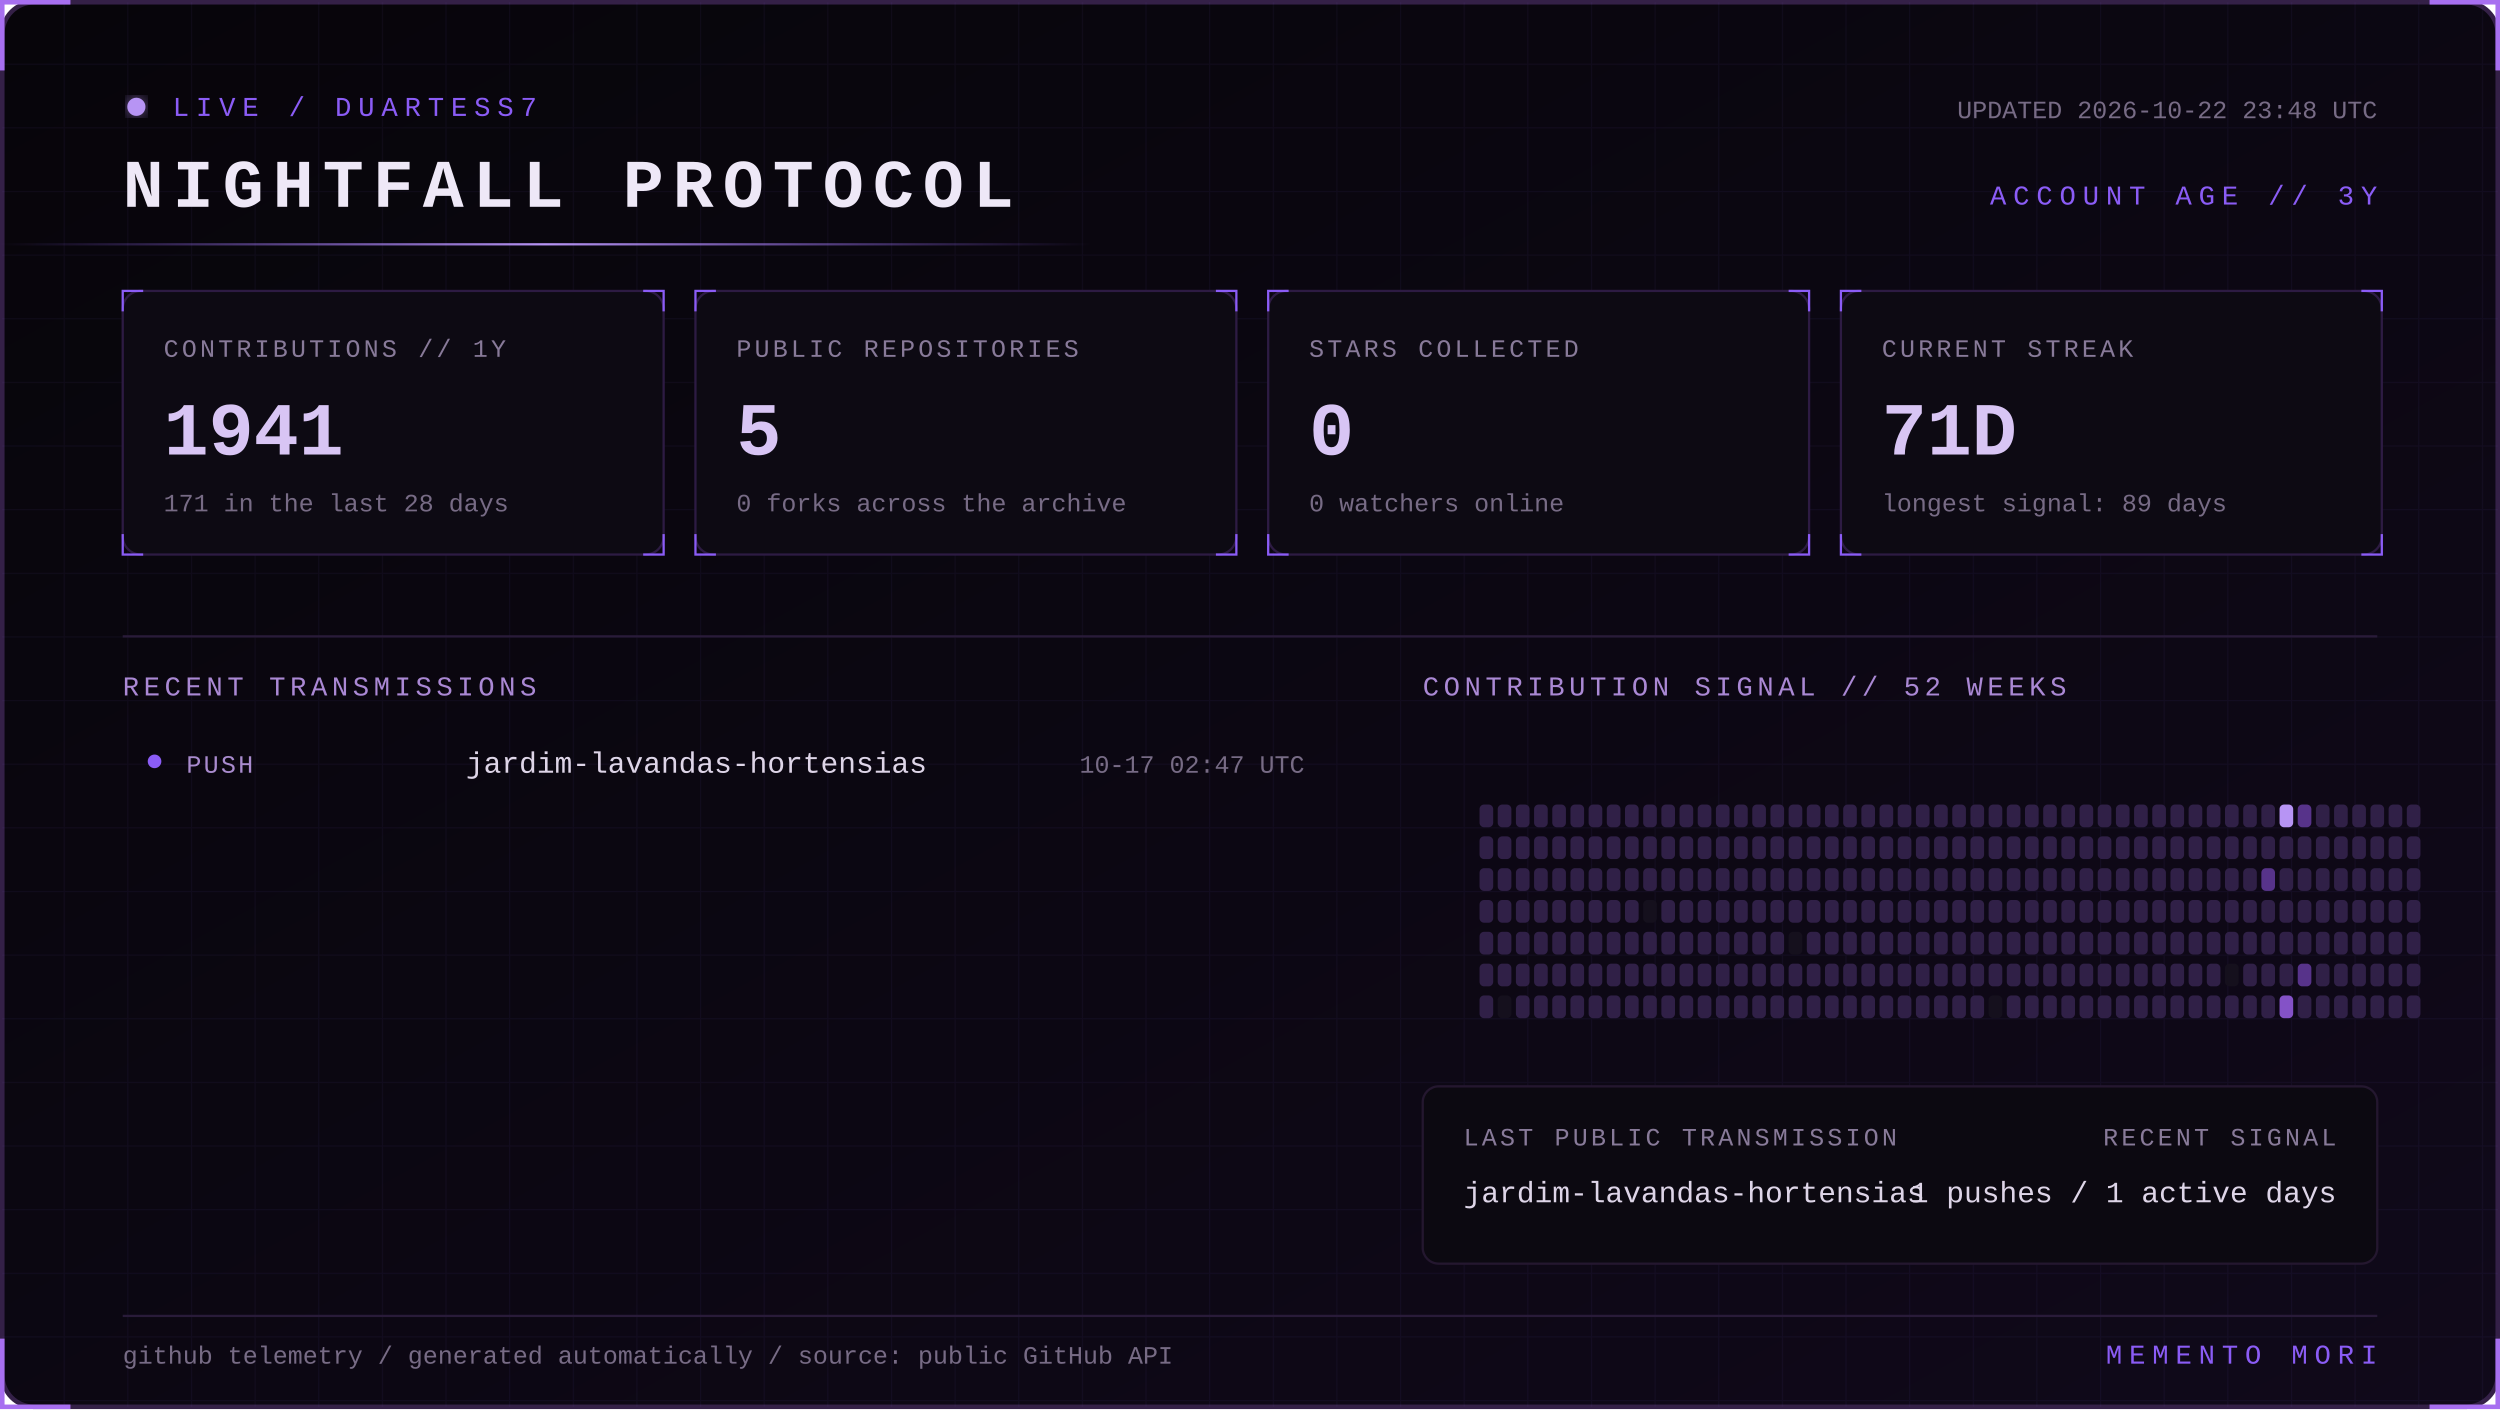
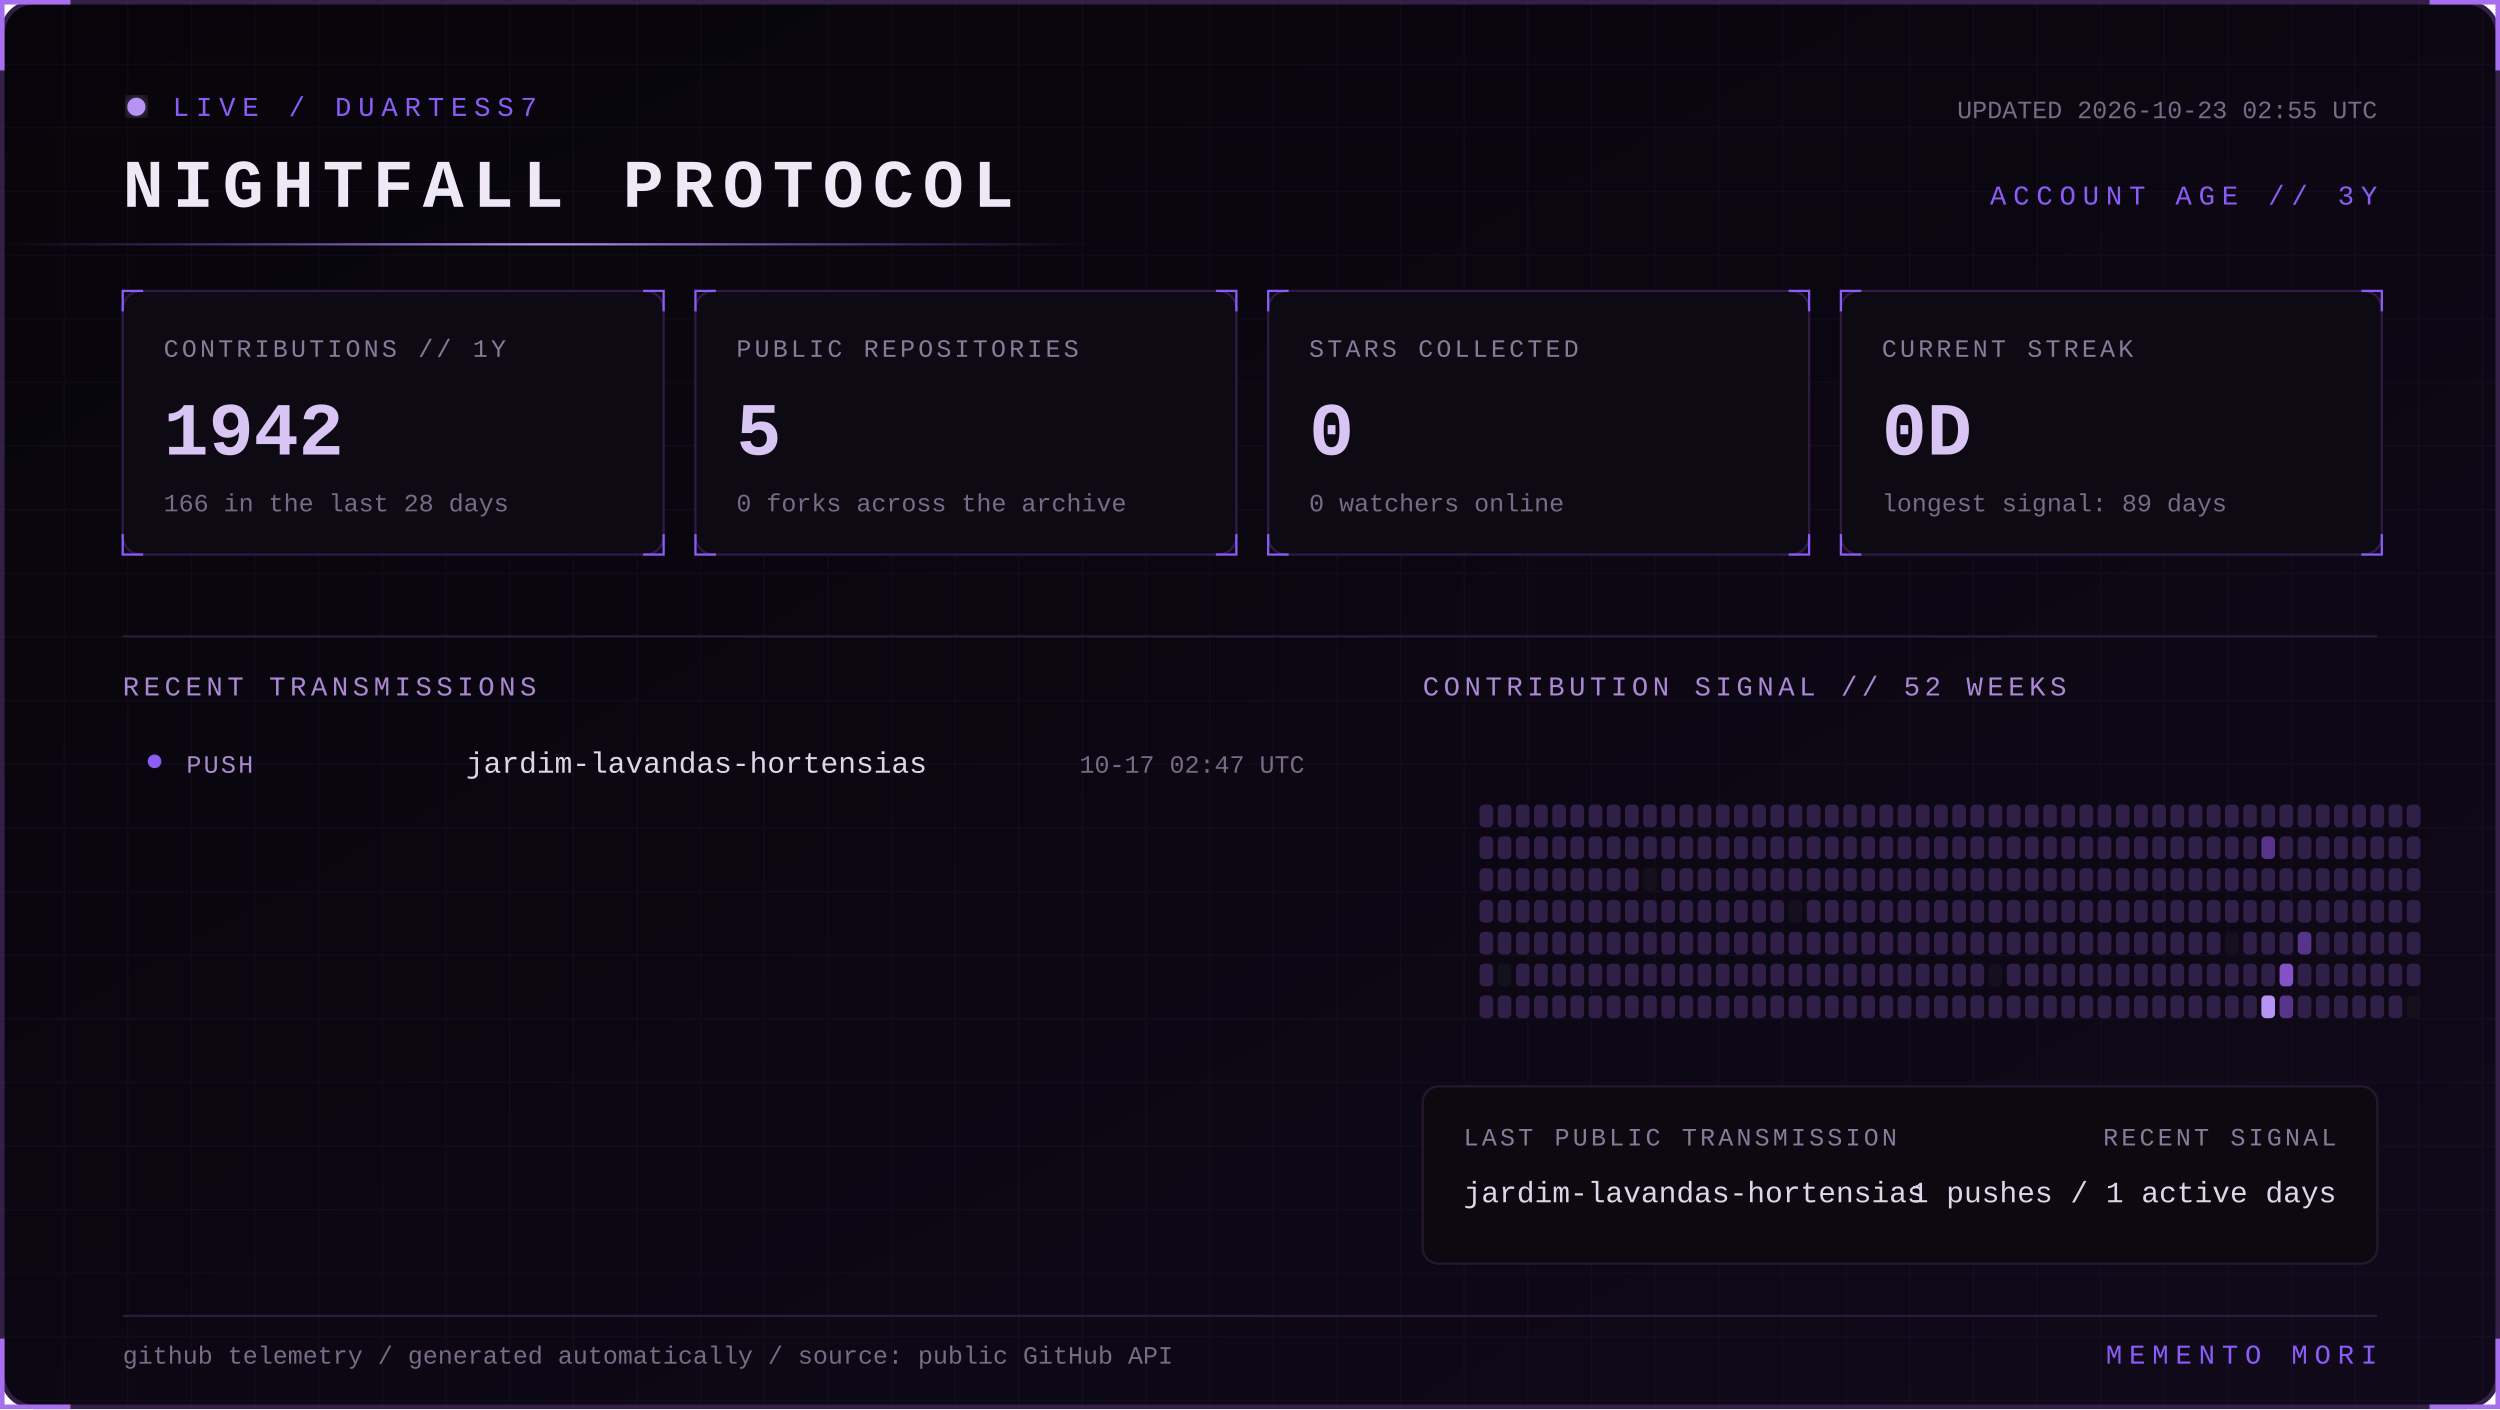
<svg xmlns="http://www.w3.org/2000/svg" width="1100" height="620" viewBox="0 0 1100 620" role="img" aria-labelledby="title desc">
  <defs>
    <linearGradient id="bg" x1="0" y1="0" x2="1" y2="1">
      <stop stop-color="#07050a" />
      <stop offset="1" stop-color="#10091a" />
    </linearGradient>
    <linearGradient id="beam">
      <stop stop-color="#8b5cf6" stop-opacity="0" />
      <stop offset=".5" stop-color="#b794f4" />
      <stop offset="1" stop-color="#8b5cf6" stop-opacity="0" />
    </linearGradient>
    <filter id="glow">
      <feGaussianBlur stdDeviation="4" result="b" />
      <feMerge>
        <feMergeNode in="b" />
        <feMergeNode in="SourceGraphic" />
      </feMerge>
    </filter>
    <pattern id="grid" width="28" height="28" patternUnits="userSpaceOnUse">
      <path d="M28 0H0V28" fill="none" stroke="#8b5cf6" stroke-opacity=".055" />
    </pattern>
    <style>
      text { font-family: Consolas, 'Courier New', monospace; }
      .kicker { fill:#8b5cf6; font-size:12px; letter-spacing:3px; }
      .title { fill:#eee8f7; font-size:30px; font-weight:700; letter-spacing:4px; }
      .label { fill:#887a99; font-size:11px; letter-spacing:1.4px; }
      .value { fill:#d8c5f4; font-size:33px; font-weight:700; }
      .detail,.pct { fill:#776b85; font-size:11px; }
      .section { fill:#aa88d4; font-size:12px; letter-spacing:2px; }
      .lang { fill:#ded5e8; font-size:13px; }
      .event { fill:#a98bce; font-size:11px; letter-spacing:1px; }
      .scan { animation:scan 5s linear infinite; }
      .blink { animation:blink 1.6s step-end infinite; }
      @keyframes scan { from { transform:translateX(-500px) } to { transform:translateX(1100px) } }
      @keyframes blink { 50% { opacity:.25 } }
    </style>
  </defs>
  <rect x="1" y="1" width="1098" height="618" rx="14" fill="url(#bg)" stroke="#342047" stroke-width="2" />
  <rect x="1" y="1" width="1098" height="618" rx="14" fill="url(#grid)" />
  <path d="M31 1H1v30 M1069 1h30v30 M1099 589v30h-30 M31 619H1v-30" stroke="#a76ff0" stroke-width="2" fill="none" />
  <g transform="translate(54 42)">
    <circle cx="6" cy="5" r="4" fill="#b794f4" filter="url(#glow)" class="blink" />
    <text x="22" y="9" class="kicker">LIVE / DUARTESS7</text>
    <text y="49" class="title">NIGHTFALL PROTOCOL</text>
-     <text x="992" y="10" text-anchor="end" class="detail">UPDATED 2026-10-22 23:48 UTC</text>
+     <text x="992" y="10" text-anchor="end" class="detail">UPDATED 2026-10-23 02:55 UTC</text>
    <text x="992" y="48" text-anchor="end" class="kicker">ACCOUNT AGE // 3Y</text>
  </g>
  <rect y="107" width="480" height="1" fill="url(#beam)" class="scan" />
  <g transform="translate(54 128)">
    <rect width="238" height="116" rx="8" fill="#0d0a13" stroke="#2d1b43" />
    <path d="M0 9V0h9 M229 0h9v9 M238 107v9h-9 M9 116H0v-9" stroke="#8b5cf6" fill="none" />
    <text x="18" y="29" class="label">CONTRIBUTIONS // 1Y</text>
-     <text x="18" y="72" class="value">1941</text>
-     <text x="18" y="97" class="detail">171 in the last 28 days</text>
+     <text x="18" y="72" class="value">1942</text>
+     <text x="18" y="97" class="detail">166 in the last 28 days</text>
  </g>
  <g transform="translate(306 128)">
    <rect width="238" height="116" rx="8" fill="#0d0a13" stroke="#2d1b43" />
    <path d="M0 9V0h9 M229 0h9v9 M238 107v9h-9 M9 116H0v-9" stroke="#8b5cf6" fill="none" />
    <text x="18" y="29" class="label">PUBLIC REPOSITORIES</text>
    <text x="18" y="72" class="value">5</text>
    <text x="18" y="97" class="detail">0 forks across the archive</text>
  </g>
  <g transform="translate(558 128)">
    <rect width="238" height="116" rx="8" fill="#0d0a13" stroke="#2d1b43" />
    <path d="M0 9V0h9 M229 0h9v9 M238 107v9h-9 M9 116H0v-9" stroke="#8b5cf6" fill="none" />
    <text x="18" y="29" class="label">STARS COLLECTED</text>
    <text x="18" y="72" class="value">0</text>
    <text x="18" y="97" class="detail">0 watchers online</text>
  </g>
  <g transform="translate(810 128)">
    <rect width="238" height="116" rx="8" fill="#0d0a13" stroke="#2d1b43" />
    <path d="M0 9V0h9 M229 0h9v9 M238 107v9h-9 M9 116H0v-9" stroke="#8b5cf6" fill="none" />
    <text x="18" y="29" class="label">CURRENT STREAK</text>
-     <text x="18" y="72" class="value">71D</text>
+     <text x="18" y="72" class="value">0D</text>
    <text x="18" y="97" class="detail">longest signal: 89 days</text>
  </g>
  <path d="M54 280H1046" stroke="#291b39" />
  <text x="54" y="306" class="section">RECENT TRANSMISSIONS</text>
  <text x="626" y="306" class="section">CONTRIBUTION SIGNAL // 52 WEEKS</text>
  <circle cx="68" cy="335" r="3" fill="#8b5cf6" />
  <text x="82" y="340" class="event">PUSH</text>
  <text x="205" y="340" class="lang">jardim-lavandas-hortensias</text>
  <text x="574" y="340" text-anchor="end" class="pct">10-17 02:47 UTC</text>
  <g>
    <rect x="651" y="354" width="6" height="10" rx="2" fill="#302047" />
    <rect x="651" y="368" width="6" height="10" rx="2" fill="#302047" />
    <rect x="651" y="382" width="6" height="10" rx="2" fill="#302047" />
    <rect x="651" y="396" width="6" height="10" rx="2" fill="#302047" />
    <rect x="651" y="410" width="6" height="10" rx="2" fill="#302047" />
    <rect x="651" y="424" width="6" height="10" rx="2" fill="#302047" />
    <rect x="651" y="438" width="6" height="10" rx="2" fill="#302047" />
    <rect x="659" y="354" width="6" height="10" rx="2" fill="#302047" />
    <rect x="659" y="368" width="6" height="10" rx="2" fill="#302047" />
    <rect x="659" y="382" width="6" height="10" rx="2" fill="#302047" />
    <rect x="659" y="396" width="6" height="10" rx="2" fill="#302047" />
    <rect x="659" y="410" width="6" height="10" rx="2" fill="#302047" />
-     <rect x="659" y="424" width="6" height="10" rx="2" fill="#302047" />
-     <rect x="659" y="438" width="6" height="10" rx="2" fill="#15101d" />
+     <rect x="659" y="424" width="6" height="10" rx="2" fill="#15101d" />
+     <rect x="659" y="438" width="6" height="10" rx="2" fill="#302047" />
    <rect x="667" y="354" width="6" height="10" rx="2" fill="#302047" />
    <rect x="667" y="368" width="6" height="10" rx="2" fill="#302047" />
    <rect x="667" y="382" width="6" height="10" rx="2" fill="#302047" />
    <rect x="667" y="396" width="6" height="10" rx="2" fill="#302047" />
    <rect x="667" y="410" width="6" height="10" rx="2" fill="#302047" />
    <rect x="667" y="424" width="6" height="10" rx="2" fill="#302047" />
    <rect x="667" y="438" width="6" height="10" rx="2" fill="#302047" />
    <rect x="675" y="354" width="6" height="10" rx="2" fill="#302047" />
    <rect x="675" y="368" width="6" height="10" rx="2" fill="#302047" />
    <rect x="675" y="382" width="6" height="10" rx="2" fill="#302047" />
    <rect x="675" y="396" width="6" height="10" rx="2" fill="#302047" />
    <rect x="675" y="410" width="6" height="10" rx="2" fill="#302047" />
    <rect x="675" y="424" width="6" height="10" rx="2" fill="#302047" />
    <rect x="675" y="438" width="6" height="10" rx="2" fill="#302047" />
    <rect x="683" y="354" width="6" height="10" rx="2" fill="#302047" />
    <rect x="683" y="368" width="6" height="10" rx="2" fill="#302047" />
    <rect x="683" y="382" width="6" height="10" rx="2" fill="#302047" />
    <rect x="683" y="396" width="6" height="10" rx="2" fill="#302047" />
    <rect x="683" y="410" width="6" height="10" rx="2" fill="#302047" />
    <rect x="683" y="424" width="6" height="10" rx="2" fill="#302047" />
    <rect x="683" y="438" width="6" height="10" rx="2" fill="#302047" />
    <rect x="691" y="354" width="6" height="10" rx="2" fill="#302047" />
    <rect x="691" y="368" width="6" height="10" rx="2" fill="#302047" />
    <rect x="691" y="382" width="6" height="10" rx="2" fill="#302047" />
    <rect x="691" y="396" width="6" height="10" rx="2" fill="#302047" />
    <rect x="691" y="410" width="6" height="10" rx="2" fill="#302047" />
    <rect x="691" y="424" width="6" height="10" rx="2" fill="#302047" />
    <rect x="691" y="438" width="6" height="10" rx="2" fill="#302047" />
    <rect x="699" y="354" width="6" height="10" rx="2" fill="#302047" />
    <rect x="699" y="368" width="6" height="10" rx="2" fill="#302047" />
    <rect x="699" y="382" width="6" height="10" rx="2" fill="#302047" />
    <rect x="699" y="396" width="6" height="10" rx="2" fill="#302047" />
    <rect x="699" y="410" width="6" height="10" rx="2" fill="#302047" />
    <rect x="699" y="424" width="6" height="10" rx="2" fill="#302047" />
    <rect x="699" y="438" width="6" height="10" rx="2" fill="#302047" />
    <rect x="707" y="354" width="6" height="10" rx="2" fill="#302047" />
    <rect x="707" y="368" width="6" height="10" rx="2" fill="#302047" />
    <rect x="707" y="382" width="6" height="10" rx="2" fill="#302047" />
    <rect x="707" y="396" width="6" height="10" rx="2" fill="#302047" />
    <rect x="707" y="410" width="6" height="10" rx="2" fill="#302047" />
    <rect x="707" y="424" width="6" height="10" rx="2" fill="#302047" />
    <rect x="707" y="438" width="6" height="10" rx="2" fill="#302047" />
    <rect x="715" y="354" width="6" height="10" rx="2" fill="#302047" />
    <rect x="715" y="368" width="6" height="10" rx="2" fill="#302047" />
    <rect x="715" y="382" width="6" height="10" rx="2" fill="#302047" />
    <rect x="715" y="396" width="6" height="10" rx="2" fill="#302047" />
    <rect x="715" y="410" width="6" height="10" rx="2" fill="#302047" />
    <rect x="715" y="424" width="6" height="10" rx="2" fill="#302047" />
    <rect x="715" y="438" width="6" height="10" rx="2" fill="#302047" />
    <rect x="723" y="354" width="6" height="10" rx="2" fill="#302047" />
    <rect x="723" y="368" width="6" height="10" rx="2" fill="#302047" />
-     <rect x="723" y="382" width="6" height="10" rx="2" fill="#302047" />
-     <rect x="723" y="396" width="6" height="10" rx="2" fill="#15101d" />
+     <rect x="723" y="382" width="6" height="10" rx="2" fill="#15101d" />
+     <rect x="723" y="396" width="6" height="10" rx="2" fill="#302047" />
    <rect x="723" y="410" width="6" height="10" rx="2" fill="#302047" />
    <rect x="723" y="424" width="6" height="10" rx="2" fill="#302047" />
    <rect x="723" y="438" width="6" height="10" rx="2" fill="#302047" />
    <rect x="731" y="354" width="6" height="10" rx="2" fill="#302047" />
    <rect x="731" y="368" width="6" height="10" rx="2" fill="#302047" />
    <rect x="731" y="382" width="6" height="10" rx="2" fill="#302047" />
    <rect x="731" y="396" width="6" height="10" rx="2" fill="#302047" />
    <rect x="731" y="410" width="6" height="10" rx="2" fill="#302047" />
    <rect x="731" y="424" width="6" height="10" rx="2" fill="#302047" />
    <rect x="731" y="438" width="6" height="10" rx="2" fill="#302047" />
    <rect x="739" y="354" width="6" height="10" rx="2" fill="#302047" />
    <rect x="739" y="368" width="6" height="10" rx="2" fill="#302047" />
    <rect x="739" y="382" width="6" height="10" rx="2" fill="#302047" />
    <rect x="739" y="396" width="6" height="10" rx="2" fill="#302047" />
    <rect x="739" y="410" width="6" height="10" rx="2" fill="#302047" />
    <rect x="739" y="424" width="6" height="10" rx="2" fill="#302047" />
    <rect x="739" y="438" width="6" height="10" rx="2" fill="#302047" />
    <rect x="747" y="354" width="6" height="10" rx="2" fill="#302047" />
    <rect x="747" y="368" width="6" height="10" rx="2" fill="#302047" />
    <rect x="747" y="382" width="6" height="10" rx="2" fill="#302047" />
    <rect x="747" y="396" width="6" height="10" rx="2" fill="#302047" />
    <rect x="747" y="410" width="6" height="10" rx="2" fill="#302047" />
    <rect x="747" y="424" width="6" height="10" rx="2" fill="#302047" />
    <rect x="747" y="438" width="6" height="10" rx="2" fill="#302047" />
    <rect x="755" y="354" width="6" height="10" rx="2" fill="#302047" />
    <rect x="755" y="368" width="6" height="10" rx="2" fill="#302047" />
    <rect x="755" y="382" width="6" height="10" rx="2" fill="#302047" />
    <rect x="755" y="396" width="6" height="10" rx="2" fill="#302047" />
    <rect x="755" y="410" width="6" height="10" rx="2" fill="#302047" />
    <rect x="755" y="424" width="6" height="10" rx="2" fill="#302047" />
    <rect x="755" y="438" width="6" height="10" rx="2" fill="#302047" />
    <rect x="763" y="354" width="6" height="10" rx="2" fill="#302047" />
    <rect x="763" y="368" width="6" height="10" rx="2" fill="#302047" />
    <rect x="763" y="382" width="6" height="10" rx="2" fill="#302047" />
    <rect x="763" y="396" width="6" height="10" rx="2" fill="#302047" />
    <rect x="763" y="410" width="6" height="10" rx="2" fill="#302047" />
    <rect x="763" y="424" width="6" height="10" rx="2" fill="#302047" />
    <rect x="763" y="438" width="6" height="10" rx="2" fill="#302047" />
    <rect x="771" y="354" width="6" height="10" rx="2" fill="#302047" />
    <rect x="771" y="368" width="6" height="10" rx="2" fill="#302047" />
    <rect x="771" y="382" width="6" height="10" rx="2" fill="#302047" />
    <rect x="771" y="396" width="6" height="10" rx="2" fill="#302047" />
    <rect x="771" y="410" width="6" height="10" rx="2" fill="#302047" />
    <rect x="771" y="424" width="6" height="10" rx="2" fill="#302047" />
    <rect x="771" y="438" width="6" height="10" rx="2" fill="#302047" />
    <rect x="779" y="354" width="6" height="10" rx="2" fill="#302047" />
    <rect x="779" y="368" width="6" height="10" rx="2" fill="#302047" />
    <rect x="779" y="382" width="6" height="10" rx="2" fill="#302047" />
    <rect x="779" y="396" width="6" height="10" rx="2" fill="#302047" />
    <rect x="779" y="410" width="6" height="10" rx="2" fill="#302047" />
    <rect x="779" y="424" width="6" height="10" rx="2" fill="#302047" />
    <rect x="779" y="438" width="6" height="10" rx="2" fill="#302047" />
    <rect x="787" y="354" width="6" height="10" rx="2" fill="#302047" />
    <rect x="787" y="368" width="6" height="10" rx="2" fill="#302047" />
    <rect x="787" y="382" width="6" height="10" rx="2" fill="#302047" />
-     <rect x="787" y="396" width="6" height="10" rx="2" fill="#302047" />
-     <rect x="787" y="410" width="6" height="10" rx="2" fill="#15101d" />
+     <rect x="787" y="396" width="6" height="10" rx="2" fill="#15101d" />
+     <rect x="787" y="410" width="6" height="10" rx="2" fill="#302047" />
    <rect x="787" y="424" width="6" height="10" rx="2" fill="#302047" />
    <rect x="787" y="438" width="6" height="10" rx="2" fill="#302047" />
    <rect x="795" y="354" width="6" height="10" rx="2" fill="#302047" />
    <rect x="795" y="368" width="6" height="10" rx="2" fill="#302047" />
    <rect x="795" y="382" width="6" height="10" rx="2" fill="#302047" />
    <rect x="795" y="396" width="6" height="10" rx="2" fill="#302047" />
    <rect x="795" y="410" width="6" height="10" rx="2" fill="#302047" />
    <rect x="795" y="424" width="6" height="10" rx="2" fill="#302047" />
    <rect x="795" y="438" width="6" height="10" rx="2" fill="#302047" />
    <rect x="803" y="354" width="6" height="10" rx="2" fill="#302047" />
    <rect x="803" y="368" width="6" height="10" rx="2" fill="#302047" />
    <rect x="803" y="382" width="6" height="10" rx="2" fill="#302047" />
    <rect x="803" y="396" width="6" height="10" rx="2" fill="#302047" />
    <rect x="803" y="410" width="6" height="10" rx="2" fill="#302047" />
    <rect x="803" y="424" width="6" height="10" rx="2" fill="#302047" />
    <rect x="803" y="438" width="6" height="10" rx="2" fill="#302047" />
    <rect x="811" y="354" width="6" height="10" rx="2" fill="#302047" />
    <rect x="811" y="368" width="6" height="10" rx="2" fill="#302047" />
    <rect x="811" y="382" width="6" height="10" rx="2" fill="#302047" />
    <rect x="811" y="396" width="6" height="10" rx="2" fill="#302047" />
    <rect x="811" y="410" width="6" height="10" rx="2" fill="#302047" />
    <rect x="811" y="424" width="6" height="10" rx="2" fill="#302047" />
    <rect x="811" y="438" width="6" height="10" rx="2" fill="#302047" />
    <rect x="819" y="354" width="6" height="10" rx="2" fill="#302047" />
    <rect x="819" y="368" width="6" height="10" rx="2" fill="#302047" />
    <rect x="819" y="382" width="6" height="10" rx="2" fill="#302047" />
    <rect x="819" y="396" width="6" height="10" rx="2" fill="#302047" />
    <rect x="819" y="410" width="6" height="10" rx="2" fill="#302047" />
    <rect x="819" y="424" width="6" height="10" rx="2" fill="#302047" />
    <rect x="819" y="438" width="6" height="10" rx="2" fill="#302047" />
    <rect x="827" y="354" width="6" height="10" rx="2" fill="#302047" />
    <rect x="827" y="368" width="6" height="10" rx="2" fill="#302047" />
    <rect x="827" y="382" width="6" height="10" rx="2" fill="#302047" />
    <rect x="827" y="396" width="6" height="10" rx="2" fill="#302047" />
    <rect x="827" y="410" width="6" height="10" rx="2" fill="#302047" />
    <rect x="827" y="424" width="6" height="10" rx="2" fill="#302047" />
    <rect x="827" y="438" width="6" height="10" rx="2" fill="#302047" />
    <rect x="835" y="354" width="6" height="10" rx="2" fill="#302047" />
    <rect x="835" y="368" width="6" height="10" rx="2" fill="#302047" />
    <rect x="835" y="382" width="6" height="10" rx="2" fill="#302047" />
    <rect x="835" y="396" width="6" height="10" rx="2" fill="#302047" />
    <rect x="835" y="410" width="6" height="10" rx="2" fill="#302047" />
    <rect x="835" y="424" width="6" height="10" rx="2" fill="#302047" />
    <rect x="835" y="438" width="6" height="10" rx="2" fill="#302047" />
    <rect x="843" y="354" width="6" height="10" rx="2" fill="#302047" />
    <rect x="843" y="368" width="6" height="10" rx="2" fill="#302047" />
    <rect x="843" y="382" width="6" height="10" rx="2" fill="#302047" />
    <rect x="843" y="396" width="6" height="10" rx="2" fill="#302047" />
    <rect x="843" y="410" width="6" height="10" rx="2" fill="#302047" />
    <rect x="843" y="424" width="6" height="10" rx="2" fill="#302047" />
    <rect x="843" y="438" width="6" height="10" rx="2" fill="#302047" />
    <rect x="851" y="354" width="6" height="10" rx="2" fill="#302047" />
    <rect x="851" y="368" width="6" height="10" rx="2" fill="#302047" />
    <rect x="851" y="382" width="6" height="10" rx="2" fill="#302047" />
    <rect x="851" y="396" width="6" height="10" rx="2" fill="#302047" />
    <rect x="851" y="410" width="6" height="10" rx="2" fill="#302047" />
    <rect x="851" y="424" width="6" height="10" rx="2" fill="#302047" />
    <rect x="851" y="438" width="6" height="10" rx="2" fill="#302047" />
    <rect x="859" y="354" width="6" height="10" rx="2" fill="#302047" />
    <rect x="859" y="368" width="6" height="10" rx="2" fill="#302047" />
    <rect x="859" y="382" width="6" height="10" rx="2" fill="#302047" />
    <rect x="859" y="396" width="6" height="10" rx="2" fill="#302047" />
    <rect x="859" y="410" width="6" height="10" rx="2" fill="#302047" />
    <rect x="859" y="424" width="6" height="10" rx="2" fill="#302047" />
    <rect x="859" y="438" width="6" height="10" rx="2" fill="#302047" />
    <rect x="867" y="354" width="6" height="10" rx="2" fill="#302047" />
    <rect x="867" y="368" width="6" height="10" rx="2" fill="#302047" />
    <rect x="867" y="382" width="6" height="10" rx="2" fill="#302047" />
    <rect x="867" y="396" width="6" height="10" rx="2" fill="#302047" />
    <rect x="867" y="410" width="6" height="10" rx="2" fill="#302047" />
    <rect x="867" y="424" width="6" height="10" rx="2" fill="#302047" />
    <rect x="867" y="438" width="6" height="10" rx="2" fill="#302047" />
    <rect x="875" y="354" width="6" height="10" rx="2" fill="#302047" />
    <rect x="875" y="368" width="6" height="10" rx="2" fill="#302047" />
    <rect x="875" y="382" width="6" height="10" rx="2" fill="#302047" />
    <rect x="875" y="396" width="6" height="10" rx="2" fill="#302047" />
    <rect x="875" y="410" width="6" height="10" rx="2" fill="#302047" />
-     <rect x="875" y="424" width="6" height="10" rx="2" fill="#302047" />
-     <rect x="875" y="438" width="6" height="10" rx="2" fill="#15101d" />
+     <rect x="875" y="424" width="6" height="10" rx="2" fill="#15101d" />
+     <rect x="875" y="438" width="6" height="10" rx="2" fill="#302047" />
    <rect x="883" y="354" width="6" height="10" rx="2" fill="#302047" />
    <rect x="883" y="368" width="6" height="10" rx="2" fill="#302047" />
    <rect x="883" y="382" width="6" height="10" rx="2" fill="#302047" />
    <rect x="883" y="396" width="6" height="10" rx="2" fill="#302047" />
    <rect x="883" y="410" width="6" height="10" rx="2" fill="#302047" />
    <rect x="883" y="424" width="6" height="10" rx="2" fill="#302047" />
    <rect x="883" y="438" width="6" height="10" rx="2" fill="#302047" />
    <rect x="891" y="354" width="6" height="10" rx="2" fill="#302047" />
    <rect x="891" y="368" width="6" height="10" rx="2" fill="#302047" />
    <rect x="891" y="382" width="6" height="10" rx="2" fill="#302047" />
    <rect x="891" y="396" width="6" height="10" rx="2" fill="#302047" />
    <rect x="891" y="410" width="6" height="10" rx="2" fill="#302047" />
    <rect x="891" y="424" width="6" height="10" rx="2" fill="#302047" />
    <rect x="891" y="438" width="6" height="10" rx="2" fill="#302047" />
    <rect x="899" y="354" width="6" height="10" rx="2" fill="#302047" />
    <rect x="899" y="368" width="6" height="10" rx="2" fill="#302047" />
    <rect x="899" y="382" width="6" height="10" rx="2" fill="#302047" />
    <rect x="899" y="396" width="6" height="10" rx="2" fill="#302047" />
    <rect x="899" y="410" width="6" height="10" rx="2" fill="#302047" />
    <rect x="899" y="424" width="6" height="10" rx="2" fill="#302047" />
    <rect x="899" y="438" width="6" height="10" rx="2" fill="#302047" />
    <rect x="907" y="354" width="6" height="10" rx="2" fill="#302047" />
    <rect x="907" y="368" width="6" height="10" rx="2" fill="#302047" />
    <rect x="907" y="382" width="6" height="10" rx="2" fill="#302047" />
    <rect x="907" y="396" width="6" height="10" rx="2" fill="#302047" />
    <rect x="907" y="410" width="6" height="10" rx="2" fill="#302047" />
    <rect x="907" y="424" width="6" height="10" rx="2" fill="#302047" />
    <rect x="907" y="438" width="6" height="10" rx="2" fill="#302047" />
    <rect x="915" y="354" width="6" height="10" rx="2" fill="#302047" />
    <rect x="915" y="368" width="6" height="10" rx="2" fill="#302047" />
    <rect x="915" y="382" width="6" height="10" rx="2" fill="#302047" />
    <rect x="915" y="396" width="6" height="10" rx="2" fill="#302047" />
    <rect x="915" y="410" width="6" height="10" rx="2" fill="#302047" />
    <rect x="915" y="424" width="6" height="10" rx="2" fill="#302047" />
    <rect x="915" y="438" width="6" height="10" rx="2" fill="#302047" />
    <rect x="923" y="354" width="6" height="10" rx="2" fill="#302047" />
    <rect x="923" y="368" width="6" height="10" rx="2" fill="#302047" />
    <rect x="923" y="382" width="6" height="10" rx="2" fill="#302047" />
    <rect x="923" y="396" width="6" height="10" rx="2" fill="#302047" />
    <rect x="923" y="410" width="6" height="10" rx="2" fill="#302047" />
    <rect x="923" y="424" width="6" height="10" rx="2" fill="#302047" />
    <rect x="923" y="438" width="6" height="10" rx="2" fill="#302047" />
    <rect x="931" y="354" width="6" height="10" rx="2" fill="#302047" />
    <rect x="931" y="368" width="6" height="10" rx="2" fill="#302047" />
    <rect x="931" y="382" width="6" height="10" rx="2" fill="#302047" />
    <rect x="931" y="396" width="6" height="10" rx="2" fill="#302047" />
    <rect x="931" y="410" width="6" height="10" rx="2" fill="#302047" />
    <rect x="931" y="424" width="6" height="10" rx="2" fill="#302047" />
    <rect x="931" y="438" width="6" height="10" rx="2" fill="#302047" />
    <rect x="939" y="354" width="6" height="10" rx="2" fill="#302047" />
    <rect x="939" y="368" width="6" height="10" rx="2" fill="#302047" />
    <rect x="939" y="382" width="6" height="10" rx="2" fill="#302047" />
    <rect x="939" y="396" width="6" height="10" rx="2" fill="#302047" />
    <rect x="939" y="410" width="6" height="10" rx="2" fill="#302047" />
    <rect x="939" y="424" width="6" height="10" rx="2" fill="#302047" />
    <rect x="939" y="438" width="6" height="10" rx="2" fill="#302047" />
    <rect x="947" y="354" width="6" height="10" rx="2" fill="#302047" />
    <rect x="947" y="368" width="6" height="10" rx="2" fill="#302047" />
    <rect x="947" y="382" width="6" height="10" rx="2" fill="#302047" />
    <rect x="947" y="396" width="6" height="10" rx="2" fill="#302047" />
    <rect x="947" y="410" width="6" height="10" rx="2" fill="#302047" />
    <rect x="947" y="424" width="6" height="10" rx="2" fill="#302047" />
    <rect x="947" y="438" width="6" height="10" rx="2" fill="#302047" />
    <rect x="955" y="354" width="6" height="10" rx="2" fill="#302047" />
    <rect x="955" y="368" width="6" height="10" rx="2" fill="#302047" />
    <rect x="955" y="382" width="6" height="10" rx="2" fill="#302047" />
    <rect x="955" y="396" width="6" height="10" rx="2" fill="#302047" />
    <rect x="955" y="410" width="6" height="10" rx="2" fill="#302047" />
    <rect x="955" y="424" width="6" height="10" rx="2" fill="#302047" />
    <rect x="955" y="438" width="6" height="10" rx="2" fill="#302047" />
    <rect x="963" y="354" width="6" height="10" rx="2" fill="#302047" />
    <rect x="963" y="368" width="6" height="10" rx="2" fill="#302047" />
    <rect x="963" y="382" width="6" height="10" rx="2" fill="#302047" />
    <rect x="963" y="396" width="6" height="10" rx="2" fill="#302047" />
    <rect x="963" y="410" width="6" height="10" rx="2" fill="#302047" />
    <rect x="963" y="424" width="6" height="10" rx="2" fill="#302047" />
    <rect x="963" y="438" width="6" height="10" rx="2" fill="#302047" />
    <rect x="971" y="354" width="6" height="10" rx="2" fill="#302047" />
    <rect x="971" y="368" width="6" height="10" rx="2" fill="#302047" />
    <rect x="971" y="382" width="6" height="10" rx="2" fill="#302047" />
    <rect x="971" y="396" width="6" height="10" rx="2" fill="#302047" />
    <rect x="971" y="410" width="6" height="10" rx="2" fill="#302047" />
    <rect x="971" y="424" width="6" height="10" rx="2" fill="#302047" />
    <rect x="971" y="438" width="6" height="10" rx="2" fill="#302047" />
    <rect x="979" y="354" width="6" height="10" rx="2" fill="#302047" />
    <rect x="979" y="368" width="6" height="10" rx="2" fill="#302047" />
    <rect x="979" y="382" width="6" height="10" rx="2" fill="#302047" />
    <rect x="979" y="396" width="6" height="10" rx="2" fill="#302047" />
-     <rect x="979" y="410" width="6" height="10" rx="2" fill="#302047" />
-     <rect x="979" y="424" width="6" height="10" rx="2" fill="#15101d" />
+     <rect x="979" y="410" width="6" height="10" rx="2" fill="#15101d" />
+     <rect x="979" y="424" width="6" height="10" rx="2" fill="#302047" />
    <rect x="979" y="438" width="6" height="10" rx="2" fill="#302047" />
    <rect x="987" y="354" width="6" height="10" rx="2" fill="#302047" />
    <rect x="987" y="368" width="6" height="10" rx="2" fill="#302047" />
    <rect x="987" y="382" width="6" height="10" rx="2" fill="#302047" />
    <rect x="987" y="396" width="6" height="10" rx="2" fill="#302047" />
    <rect x="987" y="410" width="6" height="10" rx="2" fill="#302047" />
    <rect x="987" y="424" width="6" height="10" rx="2" fill="#302047" />
    <rect x="987" y="438" width="6" height="10" rx="2" fill="#302047" />
    <rect x="995" y="354" width="6" height="10" rx="2" fill="#302047" />
-     <rect x="995" y="368" width="6" height="10" rx="2" fill="#302047" />
-     <rect x="995" y="382" width="6" height="10" rx="2" fill="#57338a" />
+     <rect x="995" y="368" width="6" height="10" rx="2" fill="#57338a" />
+     <rect x="995" y="382" width="6" height="10" rx="2" fill="#302047" />
    <rect x="995" y="396" width="6" height="10" rx="2" fill="#302047" />
    <rect x="995" y="410" width="6" height="10" rx="2" fill="#302047" />
    <rect x="995" y="424" width="6" height="10" rx="2" fill="#302047" />
-     <rect x="995" y="438" width="6" height="10" rx="2" fill="#302047" />
-     <rect x="1003" y="354" width="6" height="10" rx="2" fill="#b794f4" />
+     <rect x="995" y="438" width="6" height="10" rx="2" fill="#b794f4" />
+     <rect x="1003" y="354" width="6" height="10" rx="2" fill="#302047" />
    <rect x="1003" y="368" width="6" height="10" rx="2" fill="#302047" />
    <rect x="1003" y="382" width="6" height="10" rx="2" fill="#302047" />
    <rect x="1003" y="396" width="6" height="10" rx="2" fill="#302047" />
    <rect x="1003" y="410" width="6" height="10" rx="2" fill="#302047" />
-     <rect x="1003" y="424" width="6" height="10" rx="2" fill="#302047" />
-     <rect x="1003" y="438" width="6" height="10" rx="2" fill="#8452c7" />
-     <rect x="1011" y="354" width="6" height="10" rx="2" fill="#57338a" />
+     <rect x="1003" y="424" width="6" height="10" rx="2" fill="#8452c7" />
+     <rect x="1003" y="438" width="6" height="10" rx="2" fill="#57338a" />
+     <rect x="1011" y="354" width="6" height="10" rx="2" fill="#302047" />
    <rect x="1011" y="368" width="6" height="10" rx="2" fill="#302047" />
    <rect x="1011" y="382" width="6" height="10" rx="2" fill="#302047" />
    <rect x="1011" y="396" width="6" height="10" rx="2" fill="#302047" />
-     <rect x="1011" y="410" width="6" height="10" rx="2" fill="#302047" />
-     <rect x="1011" y="424" width="6" height="10" rx="2" fill="#57338a" />
+     <rect x="1011" y="410" width="6" height="10" rx="2" fill="#57338a" />
+     <rect x="1011" y="424" width="6" height="10" rx="2" fill="#302047" />
    <rect x="1011" y="438" width="6" height="10" rx="2" fill="#302047" />
    <rect x="1019" y="354" width="6" height="10" rx="2" fill="#302047" />
    <rect x="1019" y="368" width="6" height="10" rx="2" fill="#302047" />
    <rect x="1019" y="382" width="6" height="10" rx="2" fill="#302047" />
    <rect x="1019" y="396" width="6" height="10" rx="2" fill="#302047" />
    <rect x="1019" y="410" width="6" height="10" rx="2" fill="#302047" />
    <rect x="1019" y="424" width="6" height="10" rx="2" fill="#302047" />
    <rect x="1019" y="438" width="6" height="10" rx="2" fill="#302047" />
    <rect x="1027" y="354" width="6" height="10" rx="2" fill="#302047" />
    <rect x="1027" y="368" width="6" height="10" rx="2" fill="#302047" />
    <rect x="1027" y="382" width="6" height="10" rx="2" fill="#302047" />
    <rect x="1027" y="396" width="6" height="10" rx="2" fill="#302047" />
    <rect x="1027" y="410" width="6" height="10" rx="2" fill="#302047" />
    <rect x="1027" y="424" width="6" height="10" rx="2" fill="#302047" />
    <rect x="1027" y="438" width="6" height="10" rx="2" fill="#302047" />
    <rect x="1035" y="354" width="6" height="10" rx="2" fill="#302047" />
    <rect x="1035" y="368" width="6" height="10" rx="2" fill="#302047" />
    <rect x="1035" y="382" width="6" height="10" rx="2" fill="#302047" />
    <rect x="1035" y="396" width="6" height="10" rx="2" fill="#302047" />
    <rect x="1035" y="410" width="6" height="10" rx="2" fill="#302047" />
    <rect x="1035" y="424" width="6" height="10" rx="2" fill="#302047" />
    <rect x="1035" y="438" width="6" height="10" rx="2" fill="#302047" />
    <rect x="1043" y="354" width="6" height="10" rx="2" fill="#302047" />
    <rect x="1043" y="368" width="6" height="10" rx="2" fill="#302047" />
    <rect x="1043" y="382" width="6" height="10" rx="2" fill="#302047" />
    <rect x="1043" y="396" width="6" height="10" rx="2" fill="#302047" />
    <rect x="1043" y="410" width="6" height="10" rx="2" fill="#302047" />
    <rect x="1043" y="424" width="6" height="10" rx="2" fill="#302047" />
    <rect x="1043" y="438" width="6" height="10" rx="2" fill="#302047" />
    <rect x="1051" y="354" width="6" height="10" rx="2" fill="#302047" />
    <rect x="1051" y="368" width="6" height="10" rx="2" fill="#302047" />
    <rect x="1051" y="382" width="6" height="10" rx="2" fill="#302047" />
    <rect x="1051" y="396" width="6" height="10" rx="2" fill="#302047" />
    <rect x="1051" y="410" width="6" height="10" rx="2" fill="#302047" />
    <rect x="1051" y="424" width="6" height="10" rx="2" fill="#302047" />
    <rect x="1051" y="438" width="6" height="10" rx="2" fill="#302047" />
    <rect x="1059" y="354" width="6" height="10" rx="2" fill="#302047" />
    <rect x="1059" y="368" width="6" height="10" rx="2" fill="#302047" />
    <rect x="1059" y="382" width="6" height="10" rx="2" fill="#302047" />
    <rect x="1059" y="396" width="6" height="10" rx="2" fill="#302047" />
    <rect x="1059" y="410" width="6" height="10" rx="2" fill="#302047" />
    <rect x="1059" y="424" width="6" height="10" rx="2" fill="#302047" />
-     <rect x="1059" y="438" width="6" height="10" rx="2" fill="#302047" />
+     <rect x="1059" y="438" width="6" height="10" rx="2" fill="#15101d" />
  </g>
  <g transform="translate(626 478)">
    <rect width="420" height="78" rx="7" fill="#0c0911" stroke="#24172f" />
    <text x="18" y="26" class="label">LAST PUBLIC TRANSMISSION</text>
    <text x="18" y="51" class="lang">jardim-lavandas-hortensias</text>
    <text x="402" y="26" text-anchor="end" class="label">RECENT SIGNAL</text>
    <text x="402" y="51" text-anchor="end" class="lang">1 pushes / 1 active days</text>
  </g>
  <path d="M54 579H1046" stroke="#291b39" />
  <text x="54" y="600" class="detail">github telemetry / generated automatically / source: public GitHub API</text>
  <text x="1046" y="600" text-anchor="end" class="kicker">MEMENTO MORI</text>
</svg>
